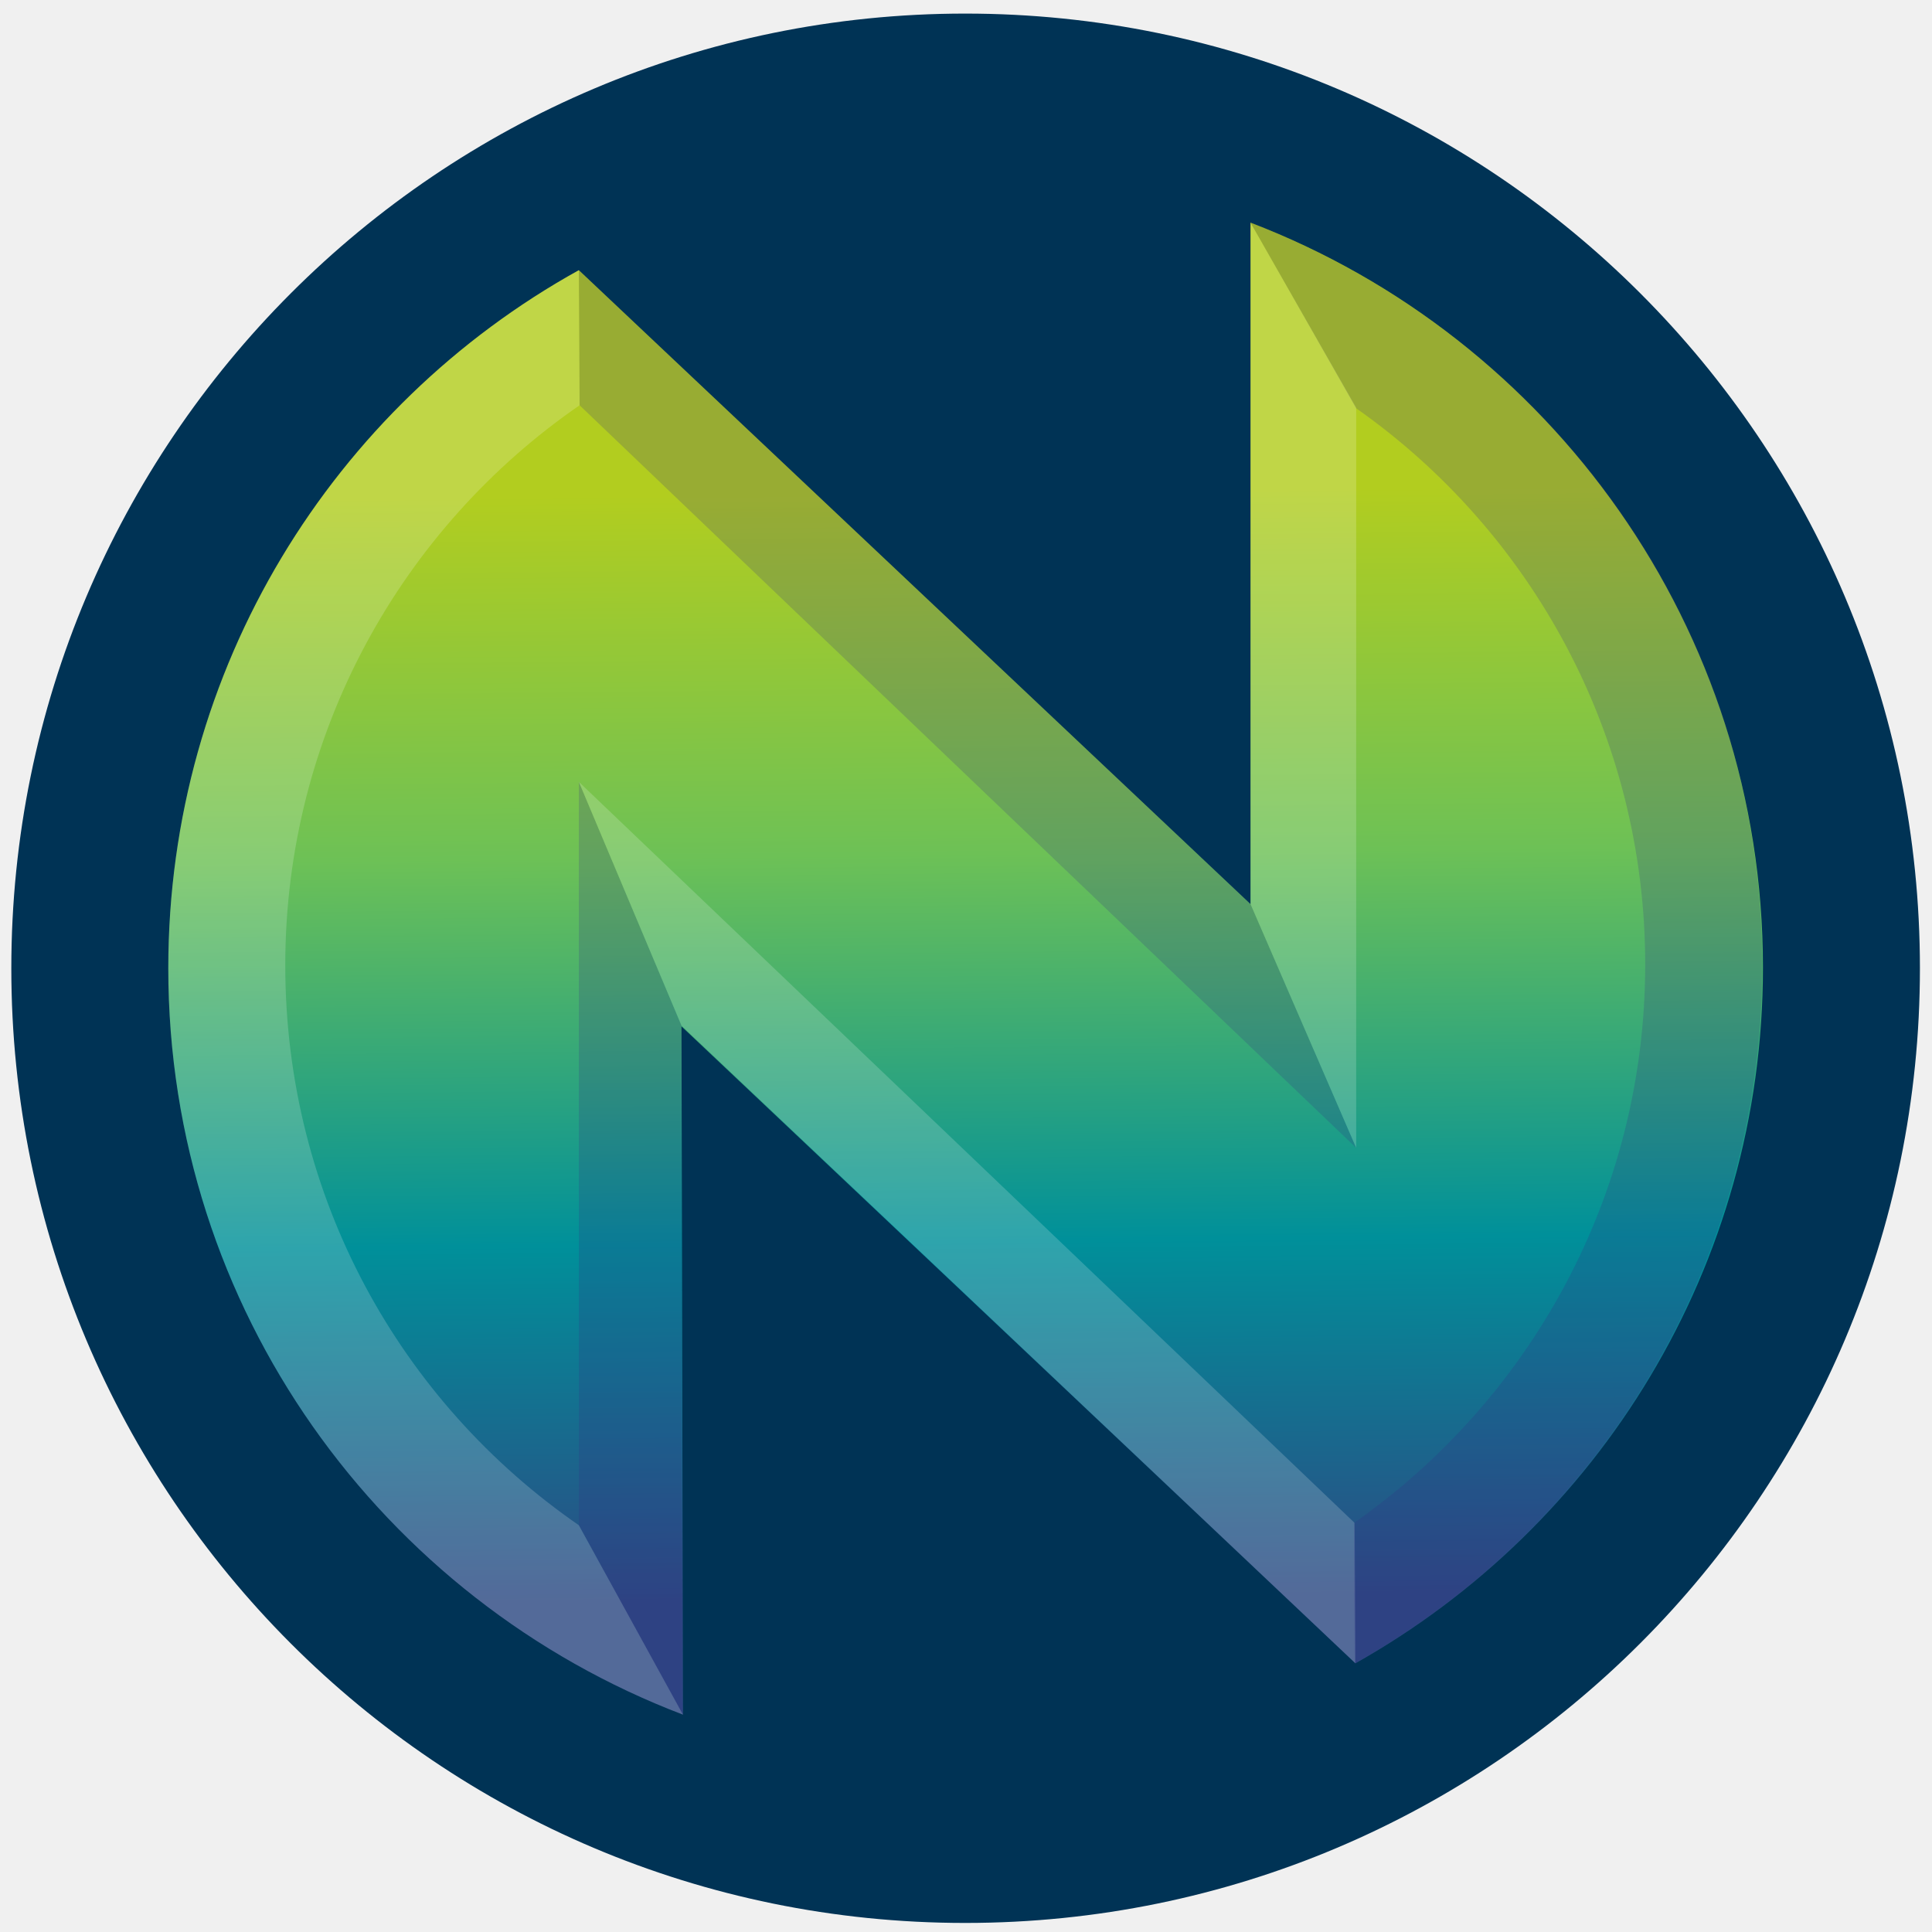
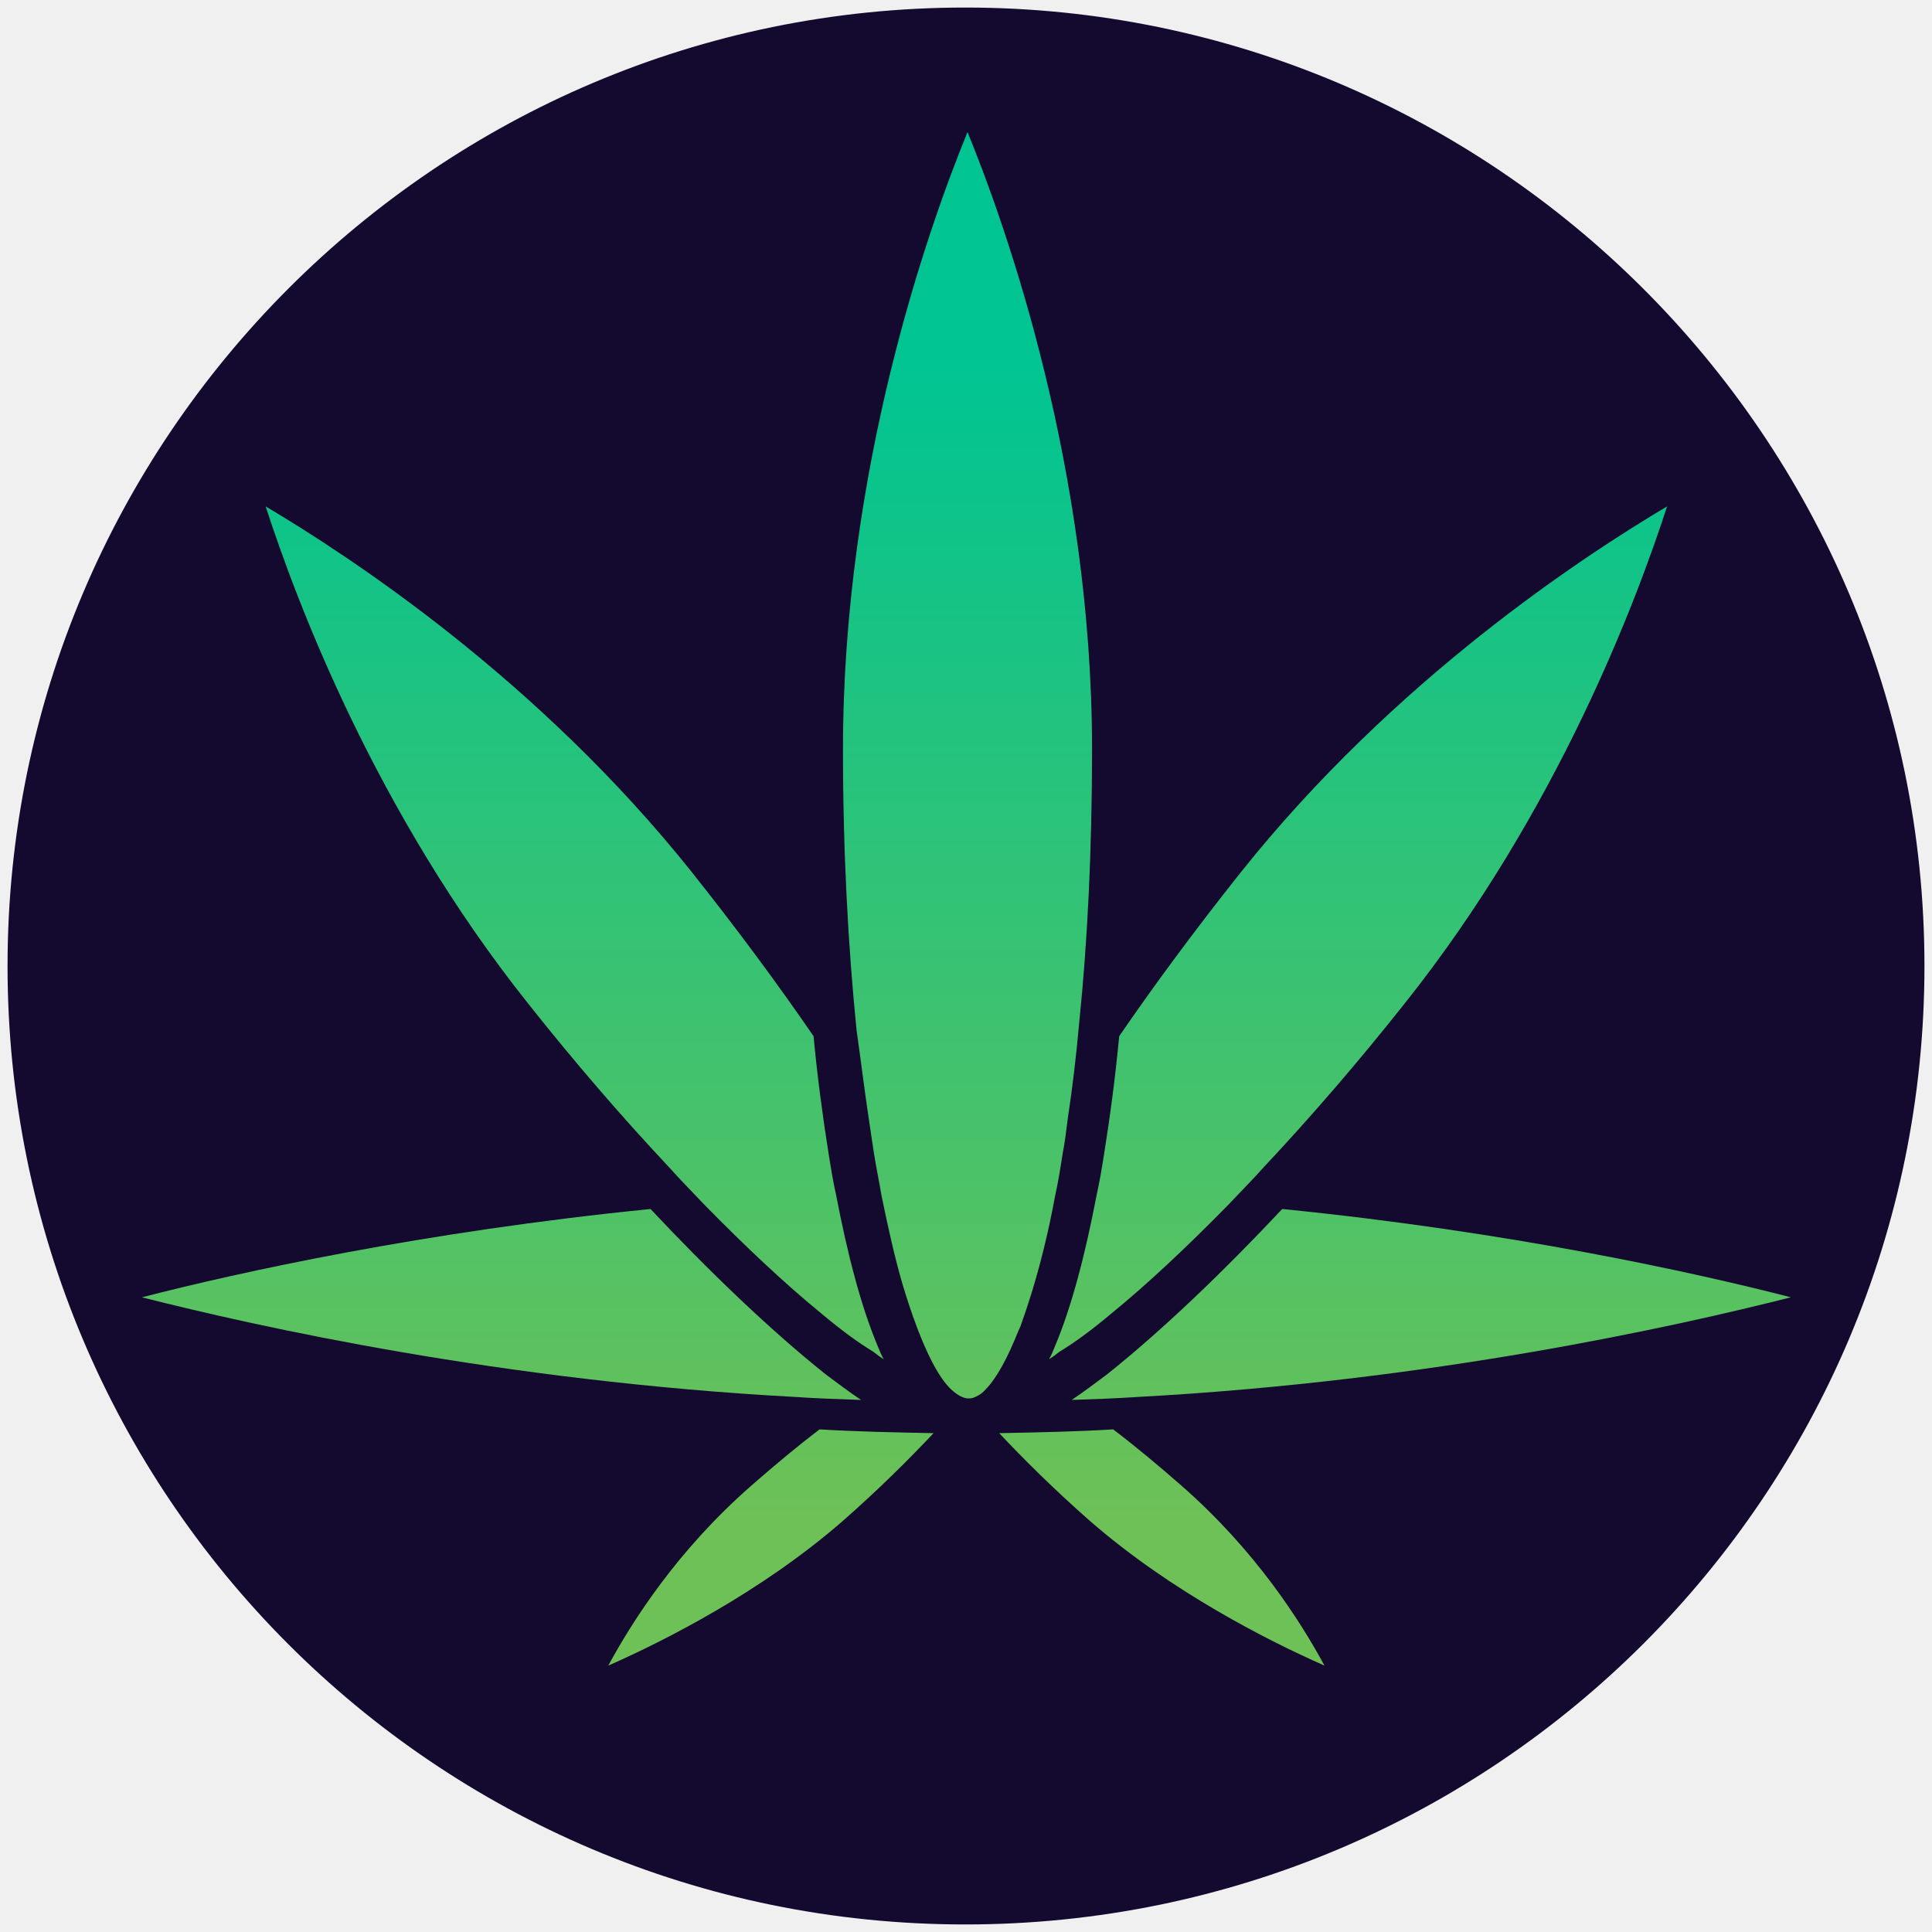
<svg xmlns="http://www.w3.org/2000/svg" version="1.1" id="Ebene_1" x="0px" y="0px" viewBox="0 0 256 256" style="enable-background:new 0 0 256 256;" xml:space="preserve">
  <style type="text/css">
- 	.st0{fill:#003355;}
+ 	.st0{fill:#14092E;}
	.st1{fill:url(#SVGID_1_);}
- 	.st2{opacity:0.2;fill:#312783;}
- 	.st3{opacity:0.18;fill:#FFFFFF;}
- 	.st4{fill:#FFFFFF;}
+ 	.st2{fill:#00C491;}
+ 	.st3{fill:url(#SVGID_2_);}
+ 	.st4{fill:url(#SVGID_3_);}
+ 	.st5{fill:url(#SVGID_4_);}
+ 	.st6{fill:url(#SVGID_5_);}
+ 	.st7{fill:url(#SVGID_6_);}
+ 	.st8{fill:url(#SVGID_7_);}
</style>
-   <path class="st0" d="M254.4,128.3c0,69.8-56.6,126.5-126.5,126.5S1.5,198.1,1.5,128.3S58.1,1.8,127.9,1.8S254.4,58.4,254.4,128.3z" />
  <g>
-     <linearGradient id="SVGID_1_" gradientUnits="userSpaceOnUse" x1="126.918" y1="33.829" x2="129.304" y2="261.005">
-       <stop offset="0.138" style="stop-color:#B2CD1F" />
-       <stop offset="0.349" style="stop-color:#6DC156" />
-       <stop offset="0.575" style="stop-color:#00909A" />
-       <stop offset="0.783" style="stop-color:#2D4983" />
-     </linearGradient>
-     <path class="st1" d="M179.6,220.4c32.2-18.1,54-52.6,54-92.2c0-45-28.2-83.5-67.9-98.7l0,90.3L76.7,35.8   c-32.5,18-54.4,52.7-54.4,92.5c0,45.2,28.3,83.7,68.2,98.9l-0.2-91.2" />
-     <polygon class="st2" points="165.7,119.8 76.7,35.8 76.8,53.7 179.7,152.1  " />
-     <polygon class="st2" points="90.3,135.9 76.7,103.6 76.7,202.1 90.4,227.1  " />
-     <polygon class="st3" points="165.7,119.8 179.7,152.1 179.7,54 165.7,29.5  " />
-     <polygon class="st3" points="76.7,103.6 90.3,135.9 179.6,220.4 179.5,201.8  " />
-     <path class="st3" d="M76.7,202.1c-23.6-16.3-38.9-43.4-38.9-74.2c0-30.8,15.5-58,39-74.2l-0.1-17.9c-32.5,18-54.4,52.7-54.4,92.5   c0,45.2,28.3,83.7,68.2,98.9L76.7,202.1z" />
-     <path class="st2" d="M165.7,29.5l14,24.6c23.2,16.3,38.3,43.3,38.3,73.7c0,30.6-15.3,57.7-38.6,74l0.1,18.6   c32.2-18.1,53.9-52.6,54-92.2C233.6,82.6,205.3,44.8,165.7,29.5z" />
+     <path class="st0" d="M255,128c0,70-56.8,127-127.1,127S1,198,1,128S57.9,1,127.9,1S255,57.9,255,128z" />
+     <g>
+       <linearGradient id="SVGID_1_" gradientUnits="userSpaceOnUse" x1="76.15" y1="207.842" x2="76.15" y2="54.764" gradientTransform="matrix(1 0 0 -1 0 256.9292)">
+         <stop offset="0" style="stop-color:#00C491" />
+         <stop offset="1" style="stop-color:#6DC156" />
+       </linearGradient>
+       <path class="st1" d="M108.9,174.1c-4.9-4-10.1-8.9-15.5-14.4c-1.6-1.7-3.3-3.4-4.9-5.2C82.4,148,76.1,140.7,70,133    c-20.4-25.6-30.8-53.6-34.8-65.9c11.1,6.6,36.1,22.9,56.5,48.5c6.2,7.8,11.5,15,16.1,21.7c0.5,5.3,1.2,10.6,2,15.6    c0.3,1.9,0.6,3.7,1,5.5c1.5,7.8,3.3,14.8,5.6,20.2c0.2,0.5,0.4,1,0.7,1.5c-0.5-0.3-0.9-0.6-1.4-1    C113.7,177.9,111.4,176.2,108.9,174.1z" />
+       <g>
+         <g>
+           <path class="st2" d="M167.5,175.7" />
+         </g>
+       </g>
+       <linearGradient id="SVGID_2_" gradientUnits="userSpaceOnUse" x1="66.45" y1="207.842" x2="66.45" y2="54.764" gradientTransform="matrix(1 0 0 -1 0 256.9292)">
+         <stop offset="0" style="stop-color:#00C491" />
+         <stop offset="1" style="stop-color:#6DC156" />
+       </linearGradient>
+       <path class="st3" d="M86.2,160.2c-30.1,3-54.6,8.4-67.4,11.7c15.4,3.9,47.7,11.1,86.5,13.2c2.9,0.2,5.9,0.3,8.8,0.4    c-1.5-1-3.1-2.2-4.7-3.4C102,176.2,93.8,168.3,86.2,160.2z" />
+       <linearGradient id="SVGID_3_" gradientUnits="userSpaceOnUse" x1="102.15" y1="209.141" x2="102.15" y2="56.063" gradientTransform="matrix(1 0 0 -1 0 256.9292)">
+         <stop offset="0" style="stop-color:#00C491" />
+         <stop offset="1" style="stop-color:#6DC156" />
+       </linearGradient>
+       <path class="st4" d="M123.7,189.9c-5.1-0.1-10.2-0.2-15.1-0.5c-2.9,2.2-5.9,4.7-9.1,7.5c-9.8,8.6-15.7,17.9-18.9,23.8    c7.5-3.3,20.3-9.8,31-19.1C116.5,197.3,120.5,193.3,123.7,189.9z" />
+       <linearGradient id="SVGID_4_" gradientUnits="userSpaceOnUse" x1="189.65" y1="207.842" x2="189.65" y2="54.764" gradientTransform="matrix(1 0 0 -1 0 256.9292)">
+         <stop offset="0" style="stop-color:#00C491" />
+         <stop offset="1" style="stop-color:#6DC156" />
+       </linearGradient>
+       <path class="st5" d="M169.9,160.2c30.1,3,54.6,8.4,67.4,11.7c-15.4,3.9-47.7,11.1-86.5,13.2c-2.9,0.2-5.9,0.3-8.8,0.4    c1.5-1,3.1-2.2,4.7-3.4C154.1,176.2,162.3,168.3,169.9,160.2z" />
+       <linearGradient id="SVGID_5_" gradientUnits="userSpaceOnUse" x1="153.95" y1="209.141" x2="153.95" y2="56.063" gradientTransform="matrix(1 0 0 -1 0 256.9292)">
+         <stop offset="0" style="stop-color:#00C491" />
+         <stop offset="1" style="stop-color:#6DC156" />
+       </linearGradient>
+       <path class="st6" d="M132.4,189.9c5.1-0.1,10.2-0.2,15.1-0.5c2.9,2.2,5.9,4.7,9.1,7.5c9.8,8.6,15.7,17.9,18.9,23.8    c-7.5-3.3-20.3-9.8-31-19.1C139.6,197.3,135.6,193.3,132.4,189.9z" />
+       <linearGradient id="SVGID_6_" gradientUnits="userSpaceOnUse" x1="179.95" y1="207.842" x2="179.95" y2="54.764" gradientTransform="matrix(1 0 0 -1 0 256.9292)">
+         <stop offset="0" style="stop-color:#00C491" />
+         <stop offset="1" style="stop-color:#6DC156" />
+       </linearGradient>
+       <path class="st7" d="M147.2,174.1c4.9-4,10.1-8.9,15.5-14.4c1.6-1.7,3.3-3.4,4.9-5.2c6.1-6.5,12.4-13.8,18.5-21.5    c20.4-25.6,30.8-53.6,34.8-65.9c-11.1,6.6-36.1,22.9-56.5,48.5c-6.2,7.8-11.5,15-16.1,21.7c-0.5,5.3-1.2,10.6-2,15.6    c-0.3,1.9-0.6,3.7-1,5.5c-1.5,7.8-3.3,14.8-5.6,20.2c-0.2,0.5-0.4,1-0.7,1.5c0.5-0.3,0.9-0.6,1.4-1    C142.4,177.9,144.7,176.2,147.2,174.1z" />
+       <linearGradient id="SVGID_7_" gradientUnits="userSpaceOnUse" x1="128.2" y1="207.842" x2="128.2" y2="54.764" gradientTransform="matrix(1 0 0 -1 0 256.9292)">
+         <stop offset="0" style="stop-color:#00C491" />
+         <stop offset="1" style="stop-color:#6DC156" />
+       </linearGradient>
+       <path class="st8" d="M115.2,148.8c0.2,1.4,0.4,2.7,0.6,4c0.3,1.9,0.7,3.8,1,5.6c0.9,4.4,1.8,8.4,2.8,11.8c0.6,2,1.2,3.8,1.8,5.4    c0.1,0.3,0.2,0.5,0.3,0.8c1.6,4.1,3.2,6.9,4.8,8.1c0.6,0.5,1.3,0.8,1.8,0.8c0.2,0,0.4,0,0.7-0.1c0.5-0.2,1.1-0.5,1.6-1.1    c1.4-1.4,2.9-4.1,4.4-7.9c0.1-0.1,0.1-0.3,0.2-0.4c0.5-1.4,1-2.9,1.5-4.5c1.1-3.6,2.2-7.9,3.1-12.8c0.4-1.8,0.7-3.6,1-5.6    c0.3-1.5,0.5-3.2,0.7-4.8c0.6-3.9,1.1-8.1,1.5-12.6c1.1-10.7,1.7-22.8,1.7-36.2c0-37.1-11.3-69.1-16.5-81.8    c-5.2,12.7-16.5,44.7-16.5,81.8c0,13.8,0.7,26.3,1.8,37.2C114.1,140.7,114.6,144.9,115.2,148.8z" />
+     </g>
  </g>
</svg>
